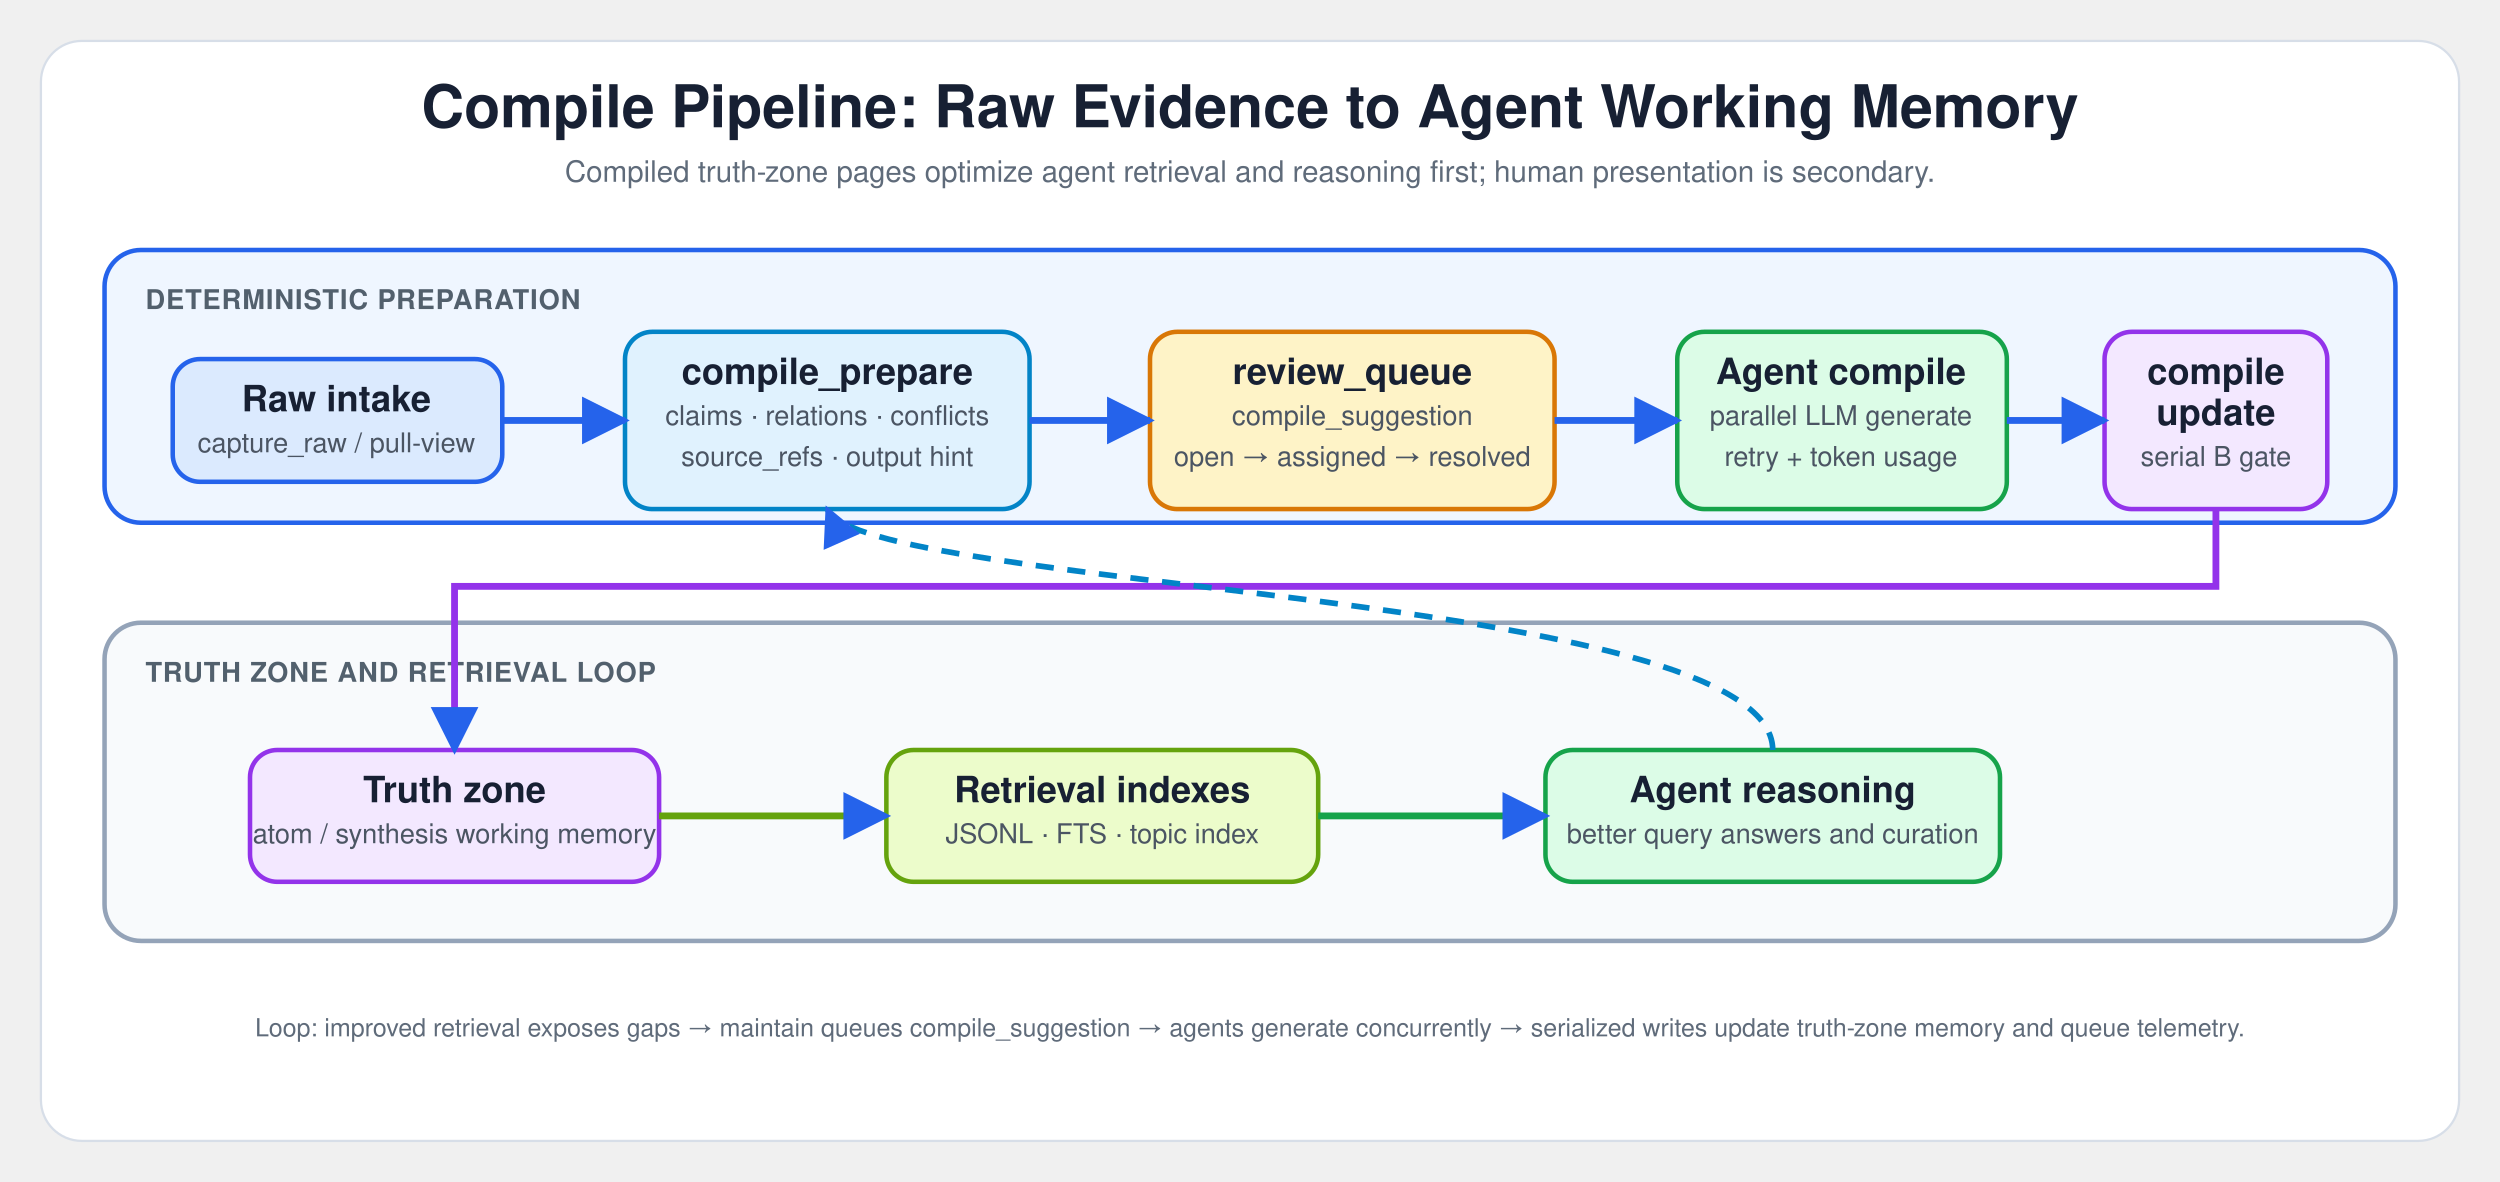
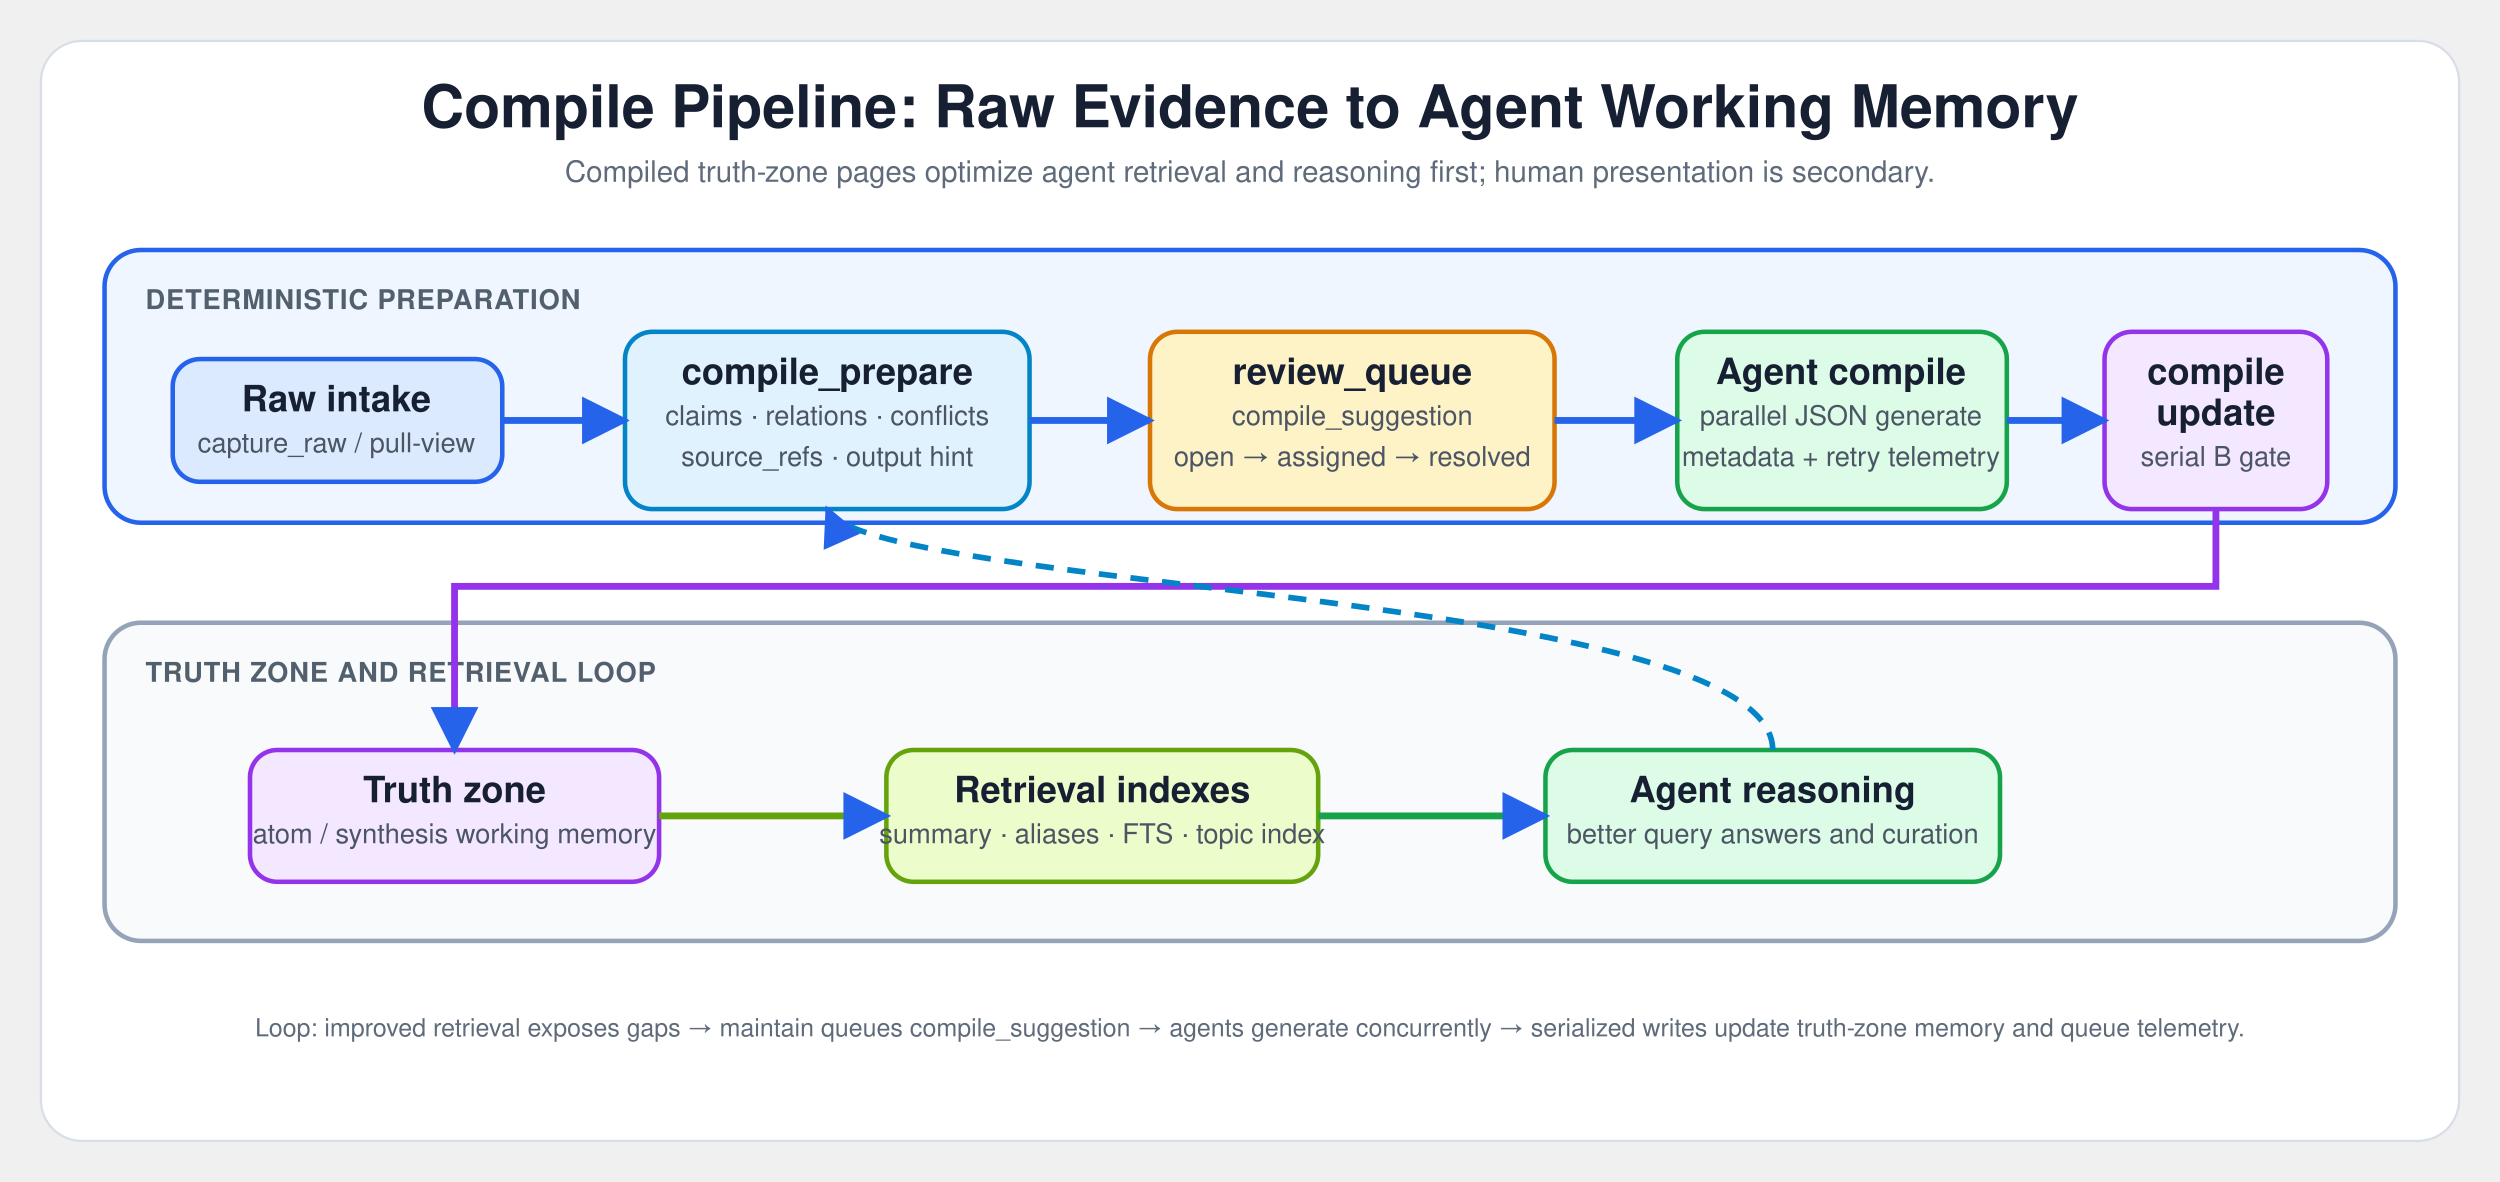
<svg xmlns="http://www.w3.org/2000/svg" width="1100" height="520" viewBox="0 0 1100 520" role="img" aria-labelledby="title desc">
  <defs>
    <marker id="arrow" viewBox="0 0 10 10" refX="9" refY="5" markerWidth="7" markerHeight="7" orient="auto-start-reverse">
      <path d="M 0 0 L 10 5 L 0 10 z" fill="#2563eb" />
    </marker>
    <style>
      text { font-family: -apple-system, BlinkMacSystemFont, 'Segoe UI', Helvetica, Arial, sans-serif; fill: #172033; }
      .title { font-size: 26px; font-weight: 700; }
      .subtitle { font-size: 13px; fill: #5f6b7a; }
      .box-title { font-size: 16px; font-weight: 700; }
      .box-copy { font-size: 12px; fill: #4b5563; }
      .small { font-size: 11px; fill: #5f6b7a; }
      .lane { font-size: 12px; font-weight: 700; fill: #52606d; letter-spacing: 0.4px; }
    </style>
  </defs>
  <rect x="18" y="18" width="1064" height="484" rx="18" fill="#ffffff" stroke="#d7dee8" />
  <text x="550" y="56" text-anchor="middle" class="title">Compile Pipeline: Raw Evidence to Agent Working Memory</text>
  <text x="550" y="80" text-anchor="middle" class="subtitle">Compiled truth-zone pages optimize agent retrieval and reasoning first; human presentation is secondary.</text>
  <rect x="46" y="110" width="1008" height="120" rx="16" fill="#eff6ff" stroke="#2563eb" stroke-width="2" />
  <text x="64" y="136" class="lane">DETERMINISTIC PREPARATION</text>
  <rect x="76" y="158" width="145" height="54" rx="12" fill="#dbeafe" stroke="#2563eb" stroke-width="2" />
  <text x="148" y="181" text-anchor="middle" class="box-title">Raw intake</text>
  <text x="148" y="199" text-anchor="middle" class="box-copy">capture_raw / pull-view</text>
  <rect x="275" y="146" width="178" height="78" rx="12" fill="#e0f2fe" stroke="#0284c7" stroke-width="2" />
  <text x="364" y="169" text-anchor="middle" class="box-title">compile_prepare</text>
  <text x="364" y="187" text-anchor="middle" class="box-copy">claims · relations · conflicts</text>
  <text x="364" y="205" text-anchor="middle" class="box-copy">source_refs · output hint</text>
  <rect x="506" y="146" width="178" height="78" rx="12" fill="#fef3c7" stroke="#d97706" stroke-width="2" />
  <text x="595" y="169" text-anchor="middle" class="box-title">review_queue</text>
  <text x="595" y="187" text-anchor="middle" class="box-copy">compile_suggestion</text>
  <text x="595" y="205" text-anchor="middle" class="box-copy">open → assigned → resolved</text>
  <rect x="738" y="146" width="145" height="78" rx="12" fill="#dcfce7" stroke="#16a34a" stroke-width="2" />
  <text x="810" y="169" text-anchor="middle" class="box-title">Agent compile</text>
-   <text x="810" y="187" text-anchor="middle" class="box-copy">parallel LLM generate</text>
-   <text x="810" y="205" text-anchor="middle" class="box-copy">retry + token usage</text>
+   <text x="810" y="187" text-anchor="middle" class="box-copy">parallel JSON generate</text>
+   <text x="810" y="205" text-anchor="middle" class="box-copy">metadata + retry telemetry</text>
  <rect x="926" y="146" width="98" height="78" rx="12" fill="#f3e8ff" stroke="#9333ea" stroke-width="2" />
  <text x="975" y="169" text-anchor="middle" class="box-title">compile</text>
  <text x="975" y="187" text-anchor="middle" class="box-title">update</text>
  <text x="975" y="205" text-anchor="middle" class="box-copy">serial B gate</text>
  <path d="M 221 185 H 275" fill="none" stroke="#2563eb" stroke-width="3" marker-end="url(#arrow)" />
  <path d="M 453 185 H 506" fill="none" stroke="#2563eb" stroke-width="3" marker-end="url(#arrow)" />
  <path d="M 684 185 H 738" fill="none" stroke="#2563eb" stroke-width="3" marker-end="url(#arrow)" />
  <path d="M 883 185 H 926" fill="none" stroke="#2563eb" stroke-width="3" marker-end="url(#arrow)" />
  <rect x="46" y="274" width="1008" height="140" rx="16" fill="#f8fafc" stroke="#94a3b8" stroke-width="2" />
  <text x="64" y="300" class="lane">TRUTH ZONE AND RETRIEVAL LOOP</text>
  <rect x="110" y="330" width="180" height="58" rx="12" fill="#f3e8ff" stroke="#9333ea" stroke-width="2" />
  <text x="200" y="353" text-anchor="middle" class="box-title">Truth zone</text>
  <text x="200" y="371" text-anchor="middle" class="box-copy">atom / synthesis working memory</text>
  <rect x="390" y="330" width="190" height="58" rx="12" fill="#ecfccb" stroke="#65a30d" stroke-width="2" />
  <text x="485" y="353" text-anchor="middle" class="box-title">Retrieval indexes</text>
-   <text x="485" y="371" text-anchor="middle" class="box-copy">JSONL · FTS · topic index</text>
+   <text x="485" y="371" text-anchor="middle" class="box-copy">summary · aliases · FTS · topic index</text>
  <rect x="680" y="330" width="200" height="58" rx="12" fill="#dcfce7" stroke="#16a34a" stroke-width="2" />
  <text x="780" y="353" text-anchor="middle" class="box-title">Agent reasoning</text>
  <text x="780" y="371" text-anchor="middle" class="box-copy">better query answers and curation</text>
  <path d="M 975 224 V 258 H 200 V 330" fill="none" stroke="#9333ea" stroke-width="3" marker-end="url(#arrow)" />
  <path d="M 290 359 H 390" fill="none" stroke="#65a30d" stroke-width="3" marker-end="url(#arrow)" />
  <path d="M 580 359 H 680" fill="none" stroke="#16a34a" stroke-width="3" marker-end="url(#arrow)" />
  <path d="M 780 330 C 780 260 380 260 364 224" fill="none" stroke="#0284c7" stroke-width="2.5" stroke-dasharray="8 6" marker-end="url(#arrow)" />
  <text x="550" y="456" text-anchor="middle" class="small">Loop: improved retrieval exposes gaps → maintain queues compile_suggestion → agents generate concurrently → serialized writes update truth-zone memory and queue telemetry.</text>
</svg>
